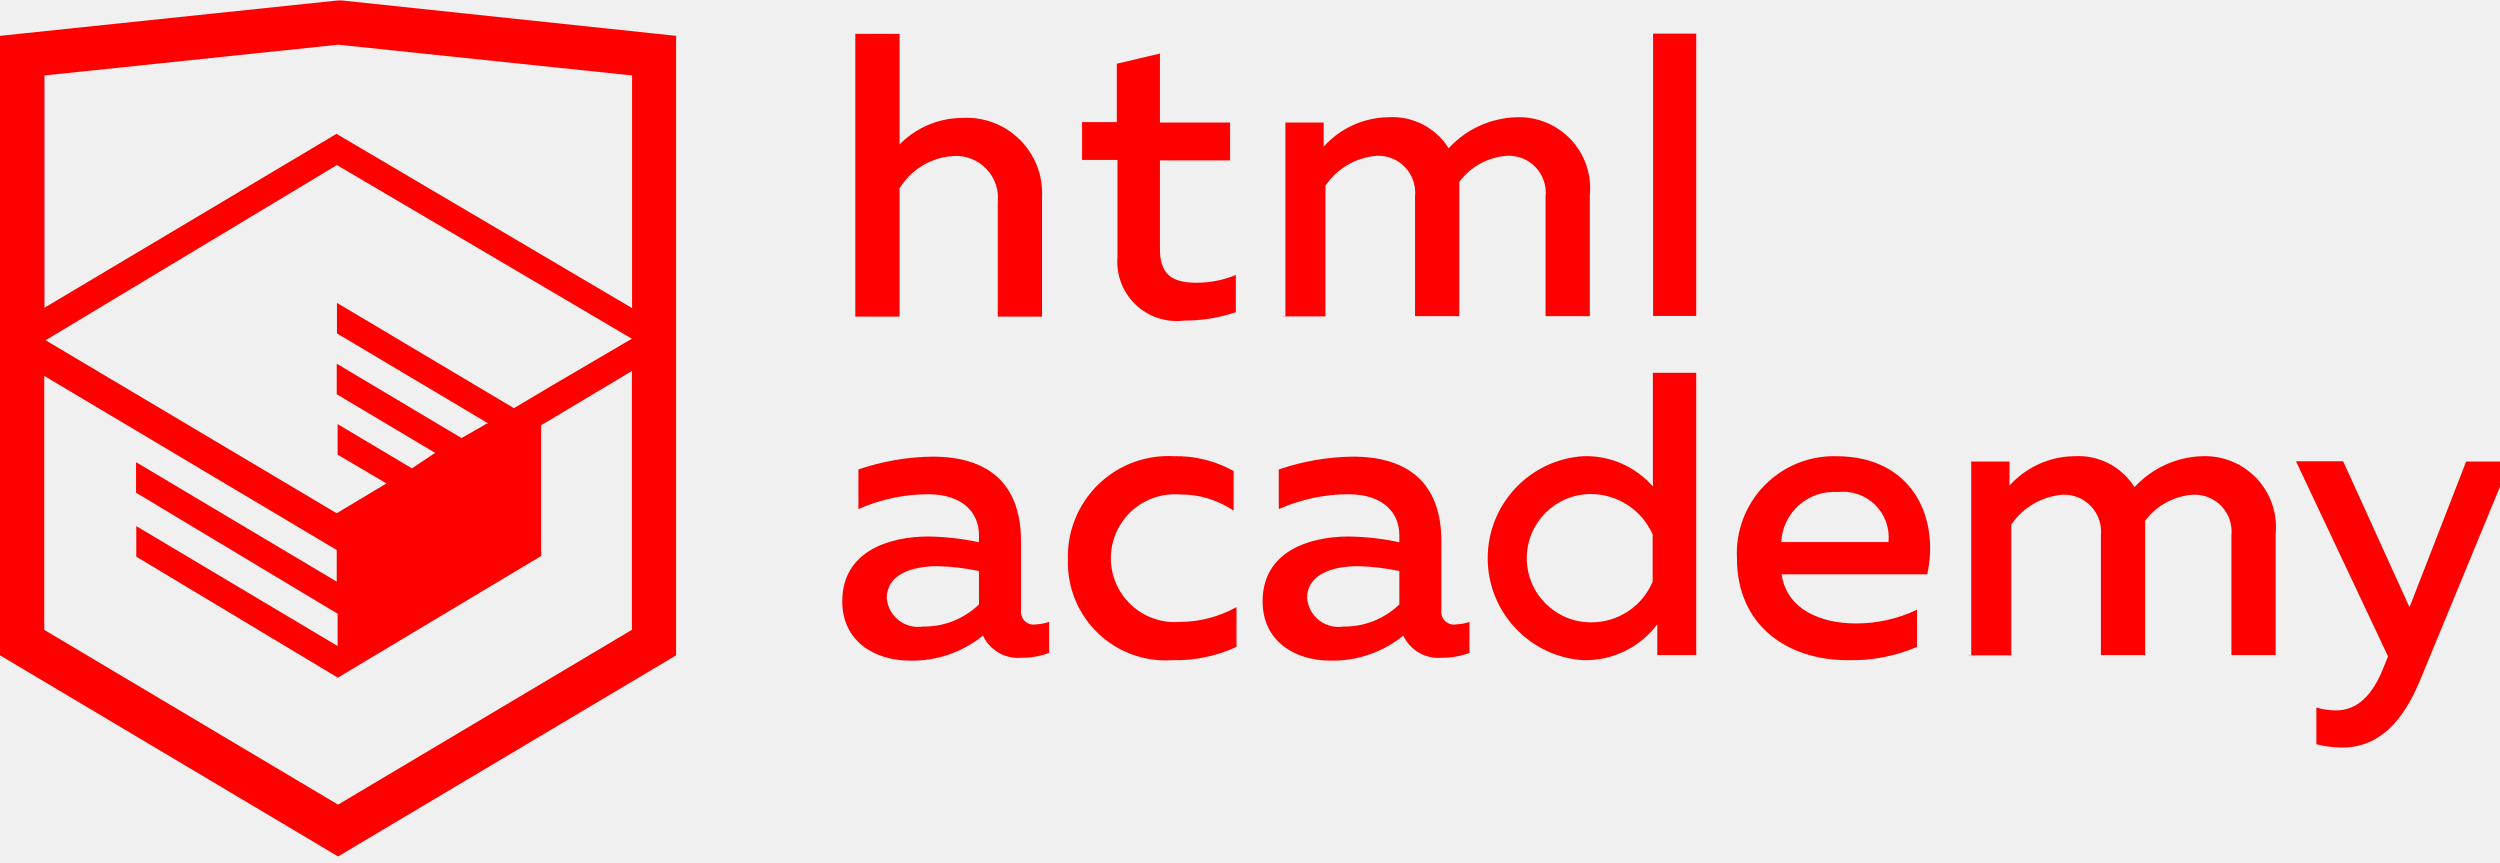
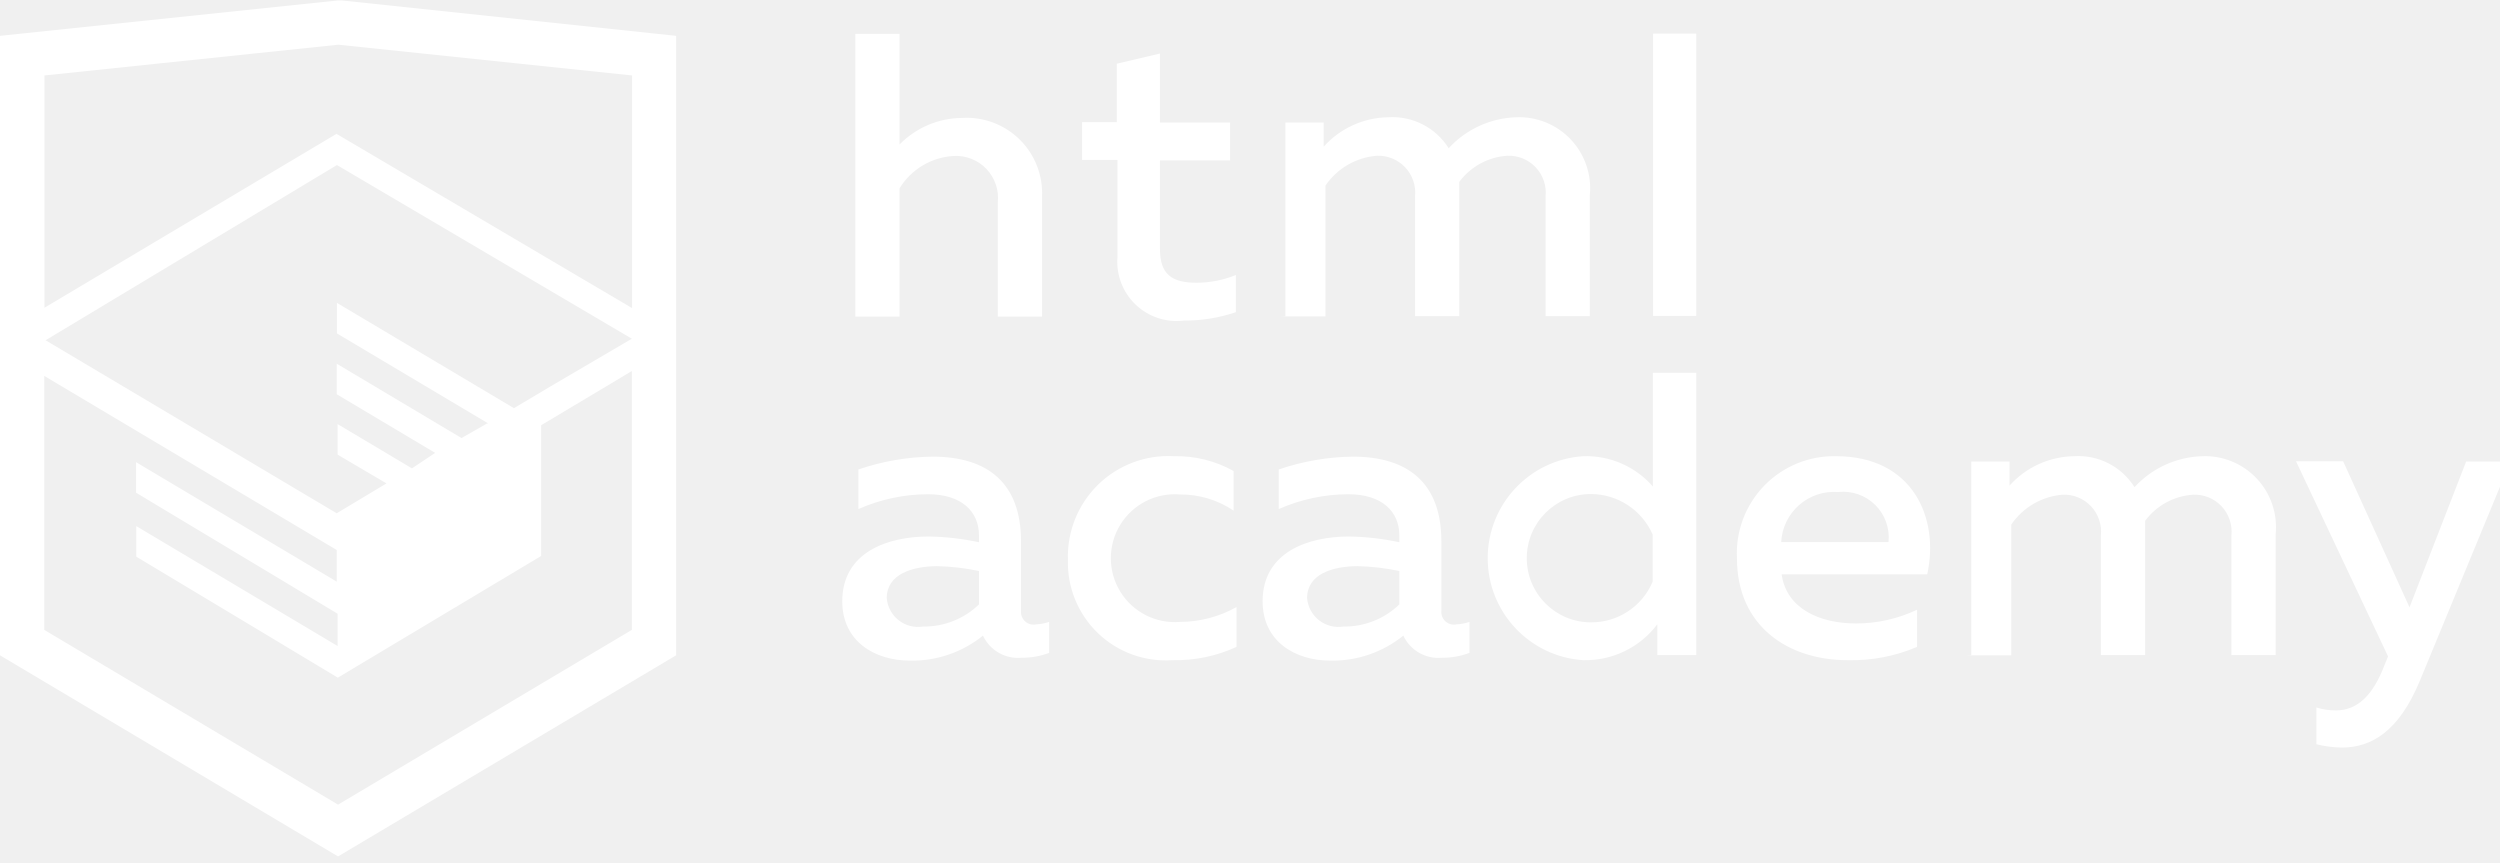
<svg xmlns="http://www.w3.org/2000/svg" data-name="Layer 1" viewBox="0 0 113 39">
-   <path fill="red" d="M46.84 28.22a2.07 2.07 0 0 0 .58-.11v1.4a3.41 3.41 0 0 1-1.24.22 1.75 1.75 0 0 1-1.75-1 5.08 5.08 0 0 1-3.3 1.13c-1.59 0-3.06-.87-3.06-2.68 0-2.24 2.08-2.93 3.9-2.93a11.63 11.63 0 0 1 2.28.26v-.31c0-1.09-.8-1.86-2.3-1.86a7.79 7.79 0 0 0-3.15.67v-1.79a10.72 10.72 0 0 1 3.35-.58c2.48 0 4 1.18 4 3.83v3.14a.57.57 0 0 0 .69.61zm-6.76-1.19a1.42 1.42 0 0 0 1.64 1.29 3.56 3.56 0 0 0 2.53-1v-1.51a10.21 10.21 0 0 0-1.9-.22c-1.1.01-2.27.35-2.27 1.45zM53.06 20.62a5.29 5.29 0 0 1 2.7.67v1.79a4.28 4.28 0 0 0-2.42-.73 2.89 2.89 0 1 0 0 5.76 5.26 5.26 0 0 0 2.55-.67v1.8a6.58 6.58 0 0 1-2.9.6 4.42 4.42 0 0 1-4.72-4.54 4.54 4.54 0 0 1 4.79-4.68zM65.84 28.22a2.07 2.07 0 0 0 .58-.11v1.4a3.41 3.41 0 0 1-1.24.22 1.75 1.75 0 0 1-1.75-1 5.08 5.08 0 0 1-3.3 1.13c-1.59 0-3.06-.87-3.06-2.68 0-2.24 2.08-2.93 3.9-2.93a11.63 11.63 0 0 1 2.28.26v-.31c0-1.09-.8-1.86-2.3-1.86a7.79 7.79 0 0 0-3.15.67v-1.79a10.72 10.72 0 0 1 3.35-.58c2.48 0 4 1.18 4 3.83v3.14a.57.57 0 0 0 .69.61zm-6.76-1.19a1.42 1.42 0 0 0 1.64 1.29 3.56 3.56 0 0 0 2.53-1v-1.51a10.21 10.21 0 0 0-1.9-.22c-1.11.01-2.27.35-2.27 1.45zM76.67 16.85v12.76h-1.76v-1.39a4.07 4.07 0 0 1-3.35 1.62 4.62 4.62 0 0 1 0-9.22 4 4 0 0 1 3.15 1.37v-5.14h2zm-4.76 5.48a2.9 2.9 0 0 0 0 5.8 3 3 0 0 0 2.79-1.84v-2.13a3.06 3.06 0 0 0-2.79-1.83zM82.99 20.62c3.48 0 4.68 2.81 4.12 5.34h-6.58c.22 1.57 1.75 2.22 3.35 2.22a6.41 6.41 0 0 0 2.77-.62v1.68a7.5 7.5 0 0 1-3.14.6c-2.68 0-5-1.53-5-4.61a4.39 4.39 0 0 1 4.48-4.61zm.09 1.62a2.39 2.39 0 0 0-2.57 2.26h4.85a2.06 2.06 0 0 0-2.28-2.26zM89.1 29.61v-8.75h1.73v1.09a4 4 0 0 1 2.92-1.33 3 3 0 0 1 2.73 1.4 4.33 4.33 0 0 1 3.06-1.4 3.21 3.21 0 0 1 3.32 3.52v5.47h-2V24.2a1.67 1.67 0 0 0-1.73-1.84 2.94 2.94 0 0 0-2.17 1.18V29.61h-2V24.2a1.67 1.67 0 0 0-1.73-1.84 3.11 3.11 0 0 0-2.32 1.35v5.91h-2zM111.47 20.86h2l-4.1 9.93c-.95 2.28-2.19 3-3.52 3a5 5 0 0 1-1.15-.15v-1.66a3 3 0 0 0 .89.13c.95 0 1.66-.67 2.17-2l.18-.44-4.16-8.82h2.13l3 6.6zM40.66 1.53v5a4 4 0 0 1 2.83-1.2A3.41 3.41 0 0 1 47.1 8.9v5.41h-2V9.15a1.9 1.9 0 0 0-2-2.1 3.08 3.08 0 0 0-2.44 1.46v5.8h-2V1.53h2zM52.43 2.42v3.12h3.17v1.71h-3.17v4c0 1.15.53 1.53 1.66 1.53a4.71 4.71 0 0 0 1.77-.35v1.68a7.14 7.14 0 0 1-2.35.38 2.68 2.68 0 0 1-3-2.88V7.23h-1.6V5.52h1.57V2.88zM58.1 14.29V5.54h1.73v1.09a4 4 0 0 1 2.92-1.33 3 3 0 0 1 2.73 1.4 4.33 4.33 0 0 1 3.06-1.4 3.21 3.21 0 0 1 3.32 3.52v5.47h-2V8.88a1.67 1.67 0 0 0-1.73-1.84 2.94 2.94 0 0 0-2.17 1.18V14.29h-2V8.88a1.67 1.67 0 0 0-1.73-1.84 3.11 3.11 0 0 0-2.32 1.35v5.91h-2zM74.72 1.52h1.95v12.76h-1.95zM15.44.02h-.16L0 1.62v28l15.28 9.09 15.28-9.09v-28zm13.12 28.45l-13.28 7.9L2 28.47V16.99l13.22 7.87v1.43l-9.07-5.4v1.38l9.11 5.47v1.46l-9.1-5.42v1.38l9.11 5.47 9.19-5.5V19.22l4.1-2.45v11.67zm0-13.16l-3.65 2.14-1.68 1-8-4.76v1.38l6.84 4.07h-.06l-.15.09-1 .57-5.64-3.36v1.38l4.45 2.65-1.05.7-3.36-2v1.38l2.21 1.3-2.25 1.35-13.16-7.82 13.17-7.92zm0-1.39L15.21 6.05l-13.2 7.86V3.41l13.28-1.39 13.28 1.39v10.51z" />
+   <path fill="#fff" d="M46.84 28.22a2.07 2.07 0 0 0 .58-.11v1.4a3.41 3.41 0 0 1-1.24.22 1.75 1.75 0 0 1-1.75-1 5.08 5.08 0 0 1-3.3 1.13c-1.59 0-3.06-.87-3.06-2.68 0-2.24 2.08-2.93 3.9-2.93a11.63 11.63 0 0 1 2.28.26v-.31c0-1.09-.8-1.86-2.3-1.86a7.79 7.79 0 0 0-3.15.67v-1.79a10.72 10.72 0 0 1 3.35-.58c2.48 0 4 1.18 4 3.83v3.14a.57.57 0 0 0 .69.61zm-6.76-1.19a1.42 1.42 0 0 0 1.64 1.29 3.56 3.56 0 0 0 2.53-1v-1.51a10.21 10.21 0 0 0-1.9-.22c-1.1.01-2.27.35-2.27 1.45zM53.06 20.62a5.29 5.29 0 0 1 2.7.67v1.79a4.28 4.28 0 0 0-2.42-.73 2.89 2.89 0 1 0 0 5.76 5.26 5.26 0 0 0 2.55-.67v1.8a6.58 6.58 0 0 1-2.9.6 4.42 4.42 0 0 1-4.72-4.54 4.54 4.54 0 0 1 4.79-4.68zM65.84 28.22a2.07 2.07 0 0 0 .58-.11v1.4a3.41 3.41 0 0 1-1.24.22 1.75 1.75 0 0 1-1.75-1 5.08 5.08 0 0 1-3.3 1.13c-1.59 0-3.06-.87-3.06-2.68 0-2.24 2.08-2.93 3.9-2.93a11.63 11.63 0 0 1 2.28.26v-.31c0-1.09-.8-1.86-2.3-1.86a7.79 7.79 0 0 0-3.15.67v-1.79a10.72 10.72 0 0 1 3.35-.58c2.48 0 4 1.18 4 3.83v3.14a.57.57 0 0 0 .69.61zm-6.76-1.19a1.42 1.42 0 0 0 1.64 1.29 3.56 3.56 0 0 0 2.53-1v-1.51a10.21 10.21 0 0 0-1.9-.22c-1.11.01-2.27.35-2.27 1.45zM76.67 16.85v12.76h-1.76v-1.39a4.07 4.07 0 0 1-3.35 1.62 4.62 4.62 0 0 1 0-9.22 4 4 0 0 1 3.15 1.37v-5.14h2zm-4.76 5.48a2.9 2.9 0 0 0 0 5.8 3 3 0 0 0 2.79-1.84v-2.13a3.06 3.06 0 0 0-2.79-1.83zM82.99 20.62c3.48 0 4.68 2.81 4.12 5.34h-6.58c.22 1.57 1.75 2.22 3.35 2.22a6.41 6.41 0 0 0 2.77-.62v1.68a7.5 7.5 0 0 1-3.14.6c-2.68 0-5-1.53-5-4.61a4.39 4.39 0 0 1 4.48-4.61zm.09 1.62a2.39 2.39 0 0 0-2.57 2.26h4.85a2.06 2.06 0 0 0-2.28-2.26zM89.1 29.61v-8.75h1.73v1.09a4 4 0 0 1 2.92-1.33 3 3 0 0 1 2.73 1.4 4.33 4.33 0 0 1 3.06-1.4 3.21 3.21 0 0 1 3.32 3.52v5.47h-2V24.2a1.67 1.67 0 0 0-1.73-1.84 2.94 2.94 0 0 0-2.17 1.18V29.61h-2V24.2a1.67 1.67 0 0 0-1.73-1.84 3.11 3.11 0 0 0-2.32 1.35v5.91h-2zM111.47 20.86h2l-4.1 9.93c-.95 2.28-2.19 3-3.52 3a5 5 0 0 1-1.15-.15v-1.66a3 3 0 0 0 .89.13c.95 0 1.66-.67 2.17-2l.18-.44-4.16-8.82h2.13l3 6.6zM40.66 1.53v5a4 4 0 0 1 2.83-1.2A3.41 3.41 0 0 1 47.1 8.9v5.41h-2V9.15a1.9 1.9 0 0 0-2-2.1 3.08 3.08 0 0 0-2.44 1.46v5.8h-2V1.53h2zM52.43 2.42v3.12h3.17v1.71h-3.17v4c0 1.15.53 1.53 1.66 1.53a4.71 4.71 0 0 0 1.77-.35v1.68a7.14 7.14 0 0 1-2.35.38 2.68 2.68 0 0 1-3-2.88V7.23h-1.6V5.52h1.57V2.88zM58.1 14.29V5.54h1.73v1.09a4 4 0 0 1 2.92-1.33 3 3 0 0 1 2.73 1.4 4.33 4.33 0 0 1 3.06-1.4 3.21 3.21 0 0 1 3.32 3.52v5.47h-2V8.88a1.67 1.67 0 0 0-1.73-1.84 2.94 2.94 0 0 0-2.17 1.18V14.29h-2V8.88a1.67 1.67 0 0 0-1.73-1.84 3.11 3.11 0 0 0-2.32 1.35v5.91h-2zM74.72 1.52h1.95v12.76h-1.95zM15.44.02h-.16L0 1.62v28l15.28 9.09 15.28-9.09v-28zm13.12 28.45l-13.28 7.9L2 28.47V16.99l13.22 7.87v1.43l-9.07-5.4v1.38l9.11 5.47v1.46l-9.1-5.42v1.38l9.11 5.47 9.19-5.5V19.22l4.1-2.45v11.67zm0-13.16l-3.65 2.14-1.68 1-8-4.76v1.38l6.84 4.07h-.06l-.15.09-1 .57-5.64-3.36v1.38l4.45 2.65-1.05.7-3.36-2v1.38l2.21 1.3-2.25 1.35-13.16-7.82 13.17-7.92zm0-1.39L15.21 6.05l-13.2 7.86V3.41l13.28-1.39 13.28 1.39v10.51z" />
</svg>
